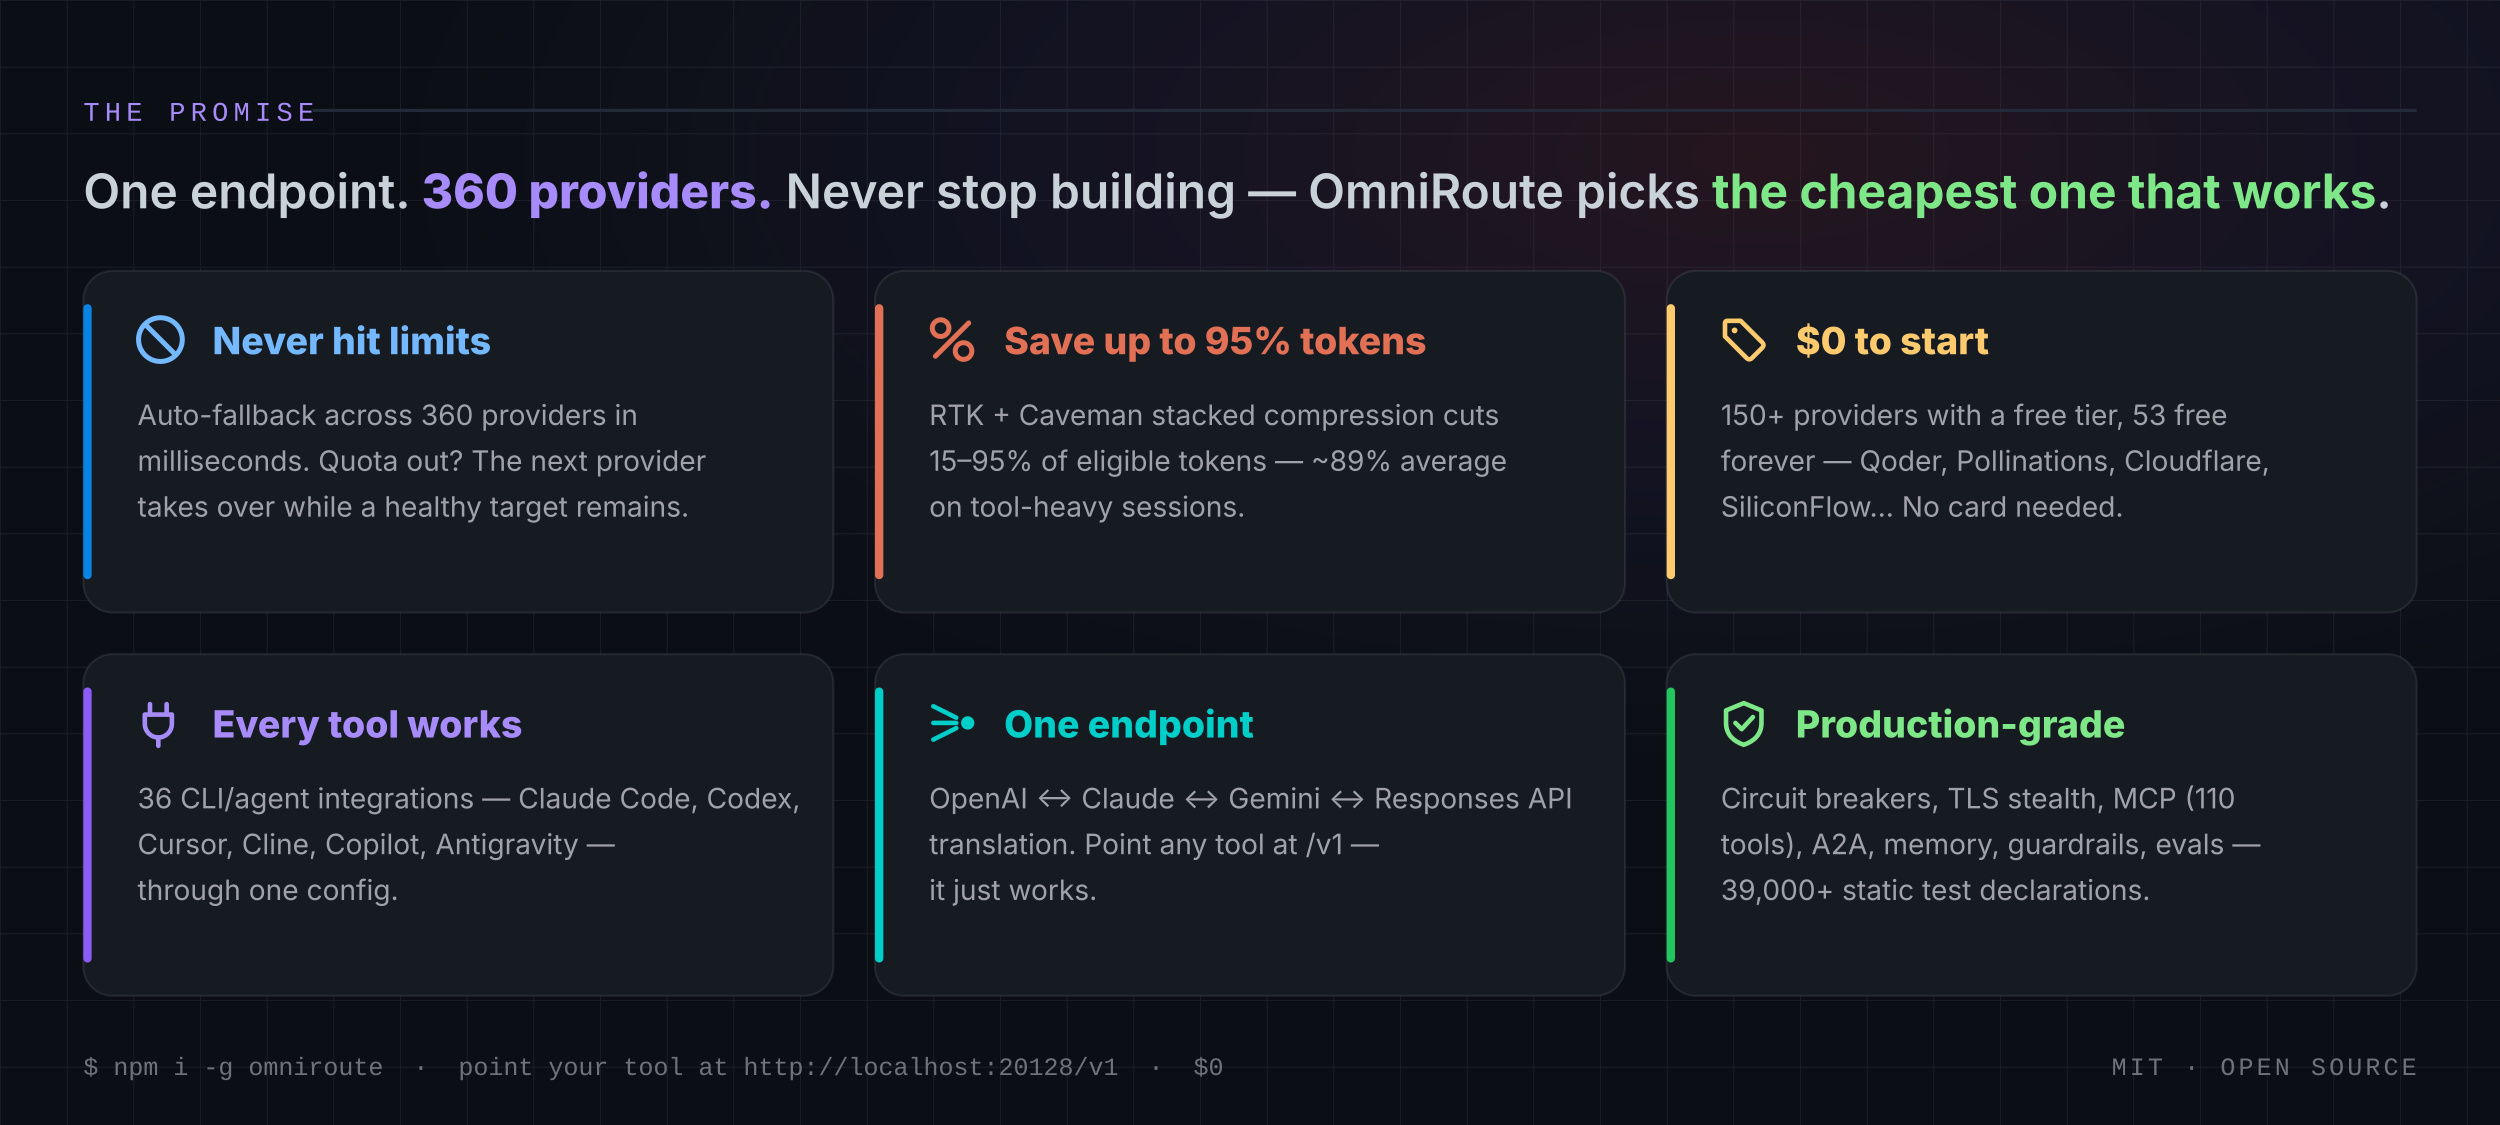
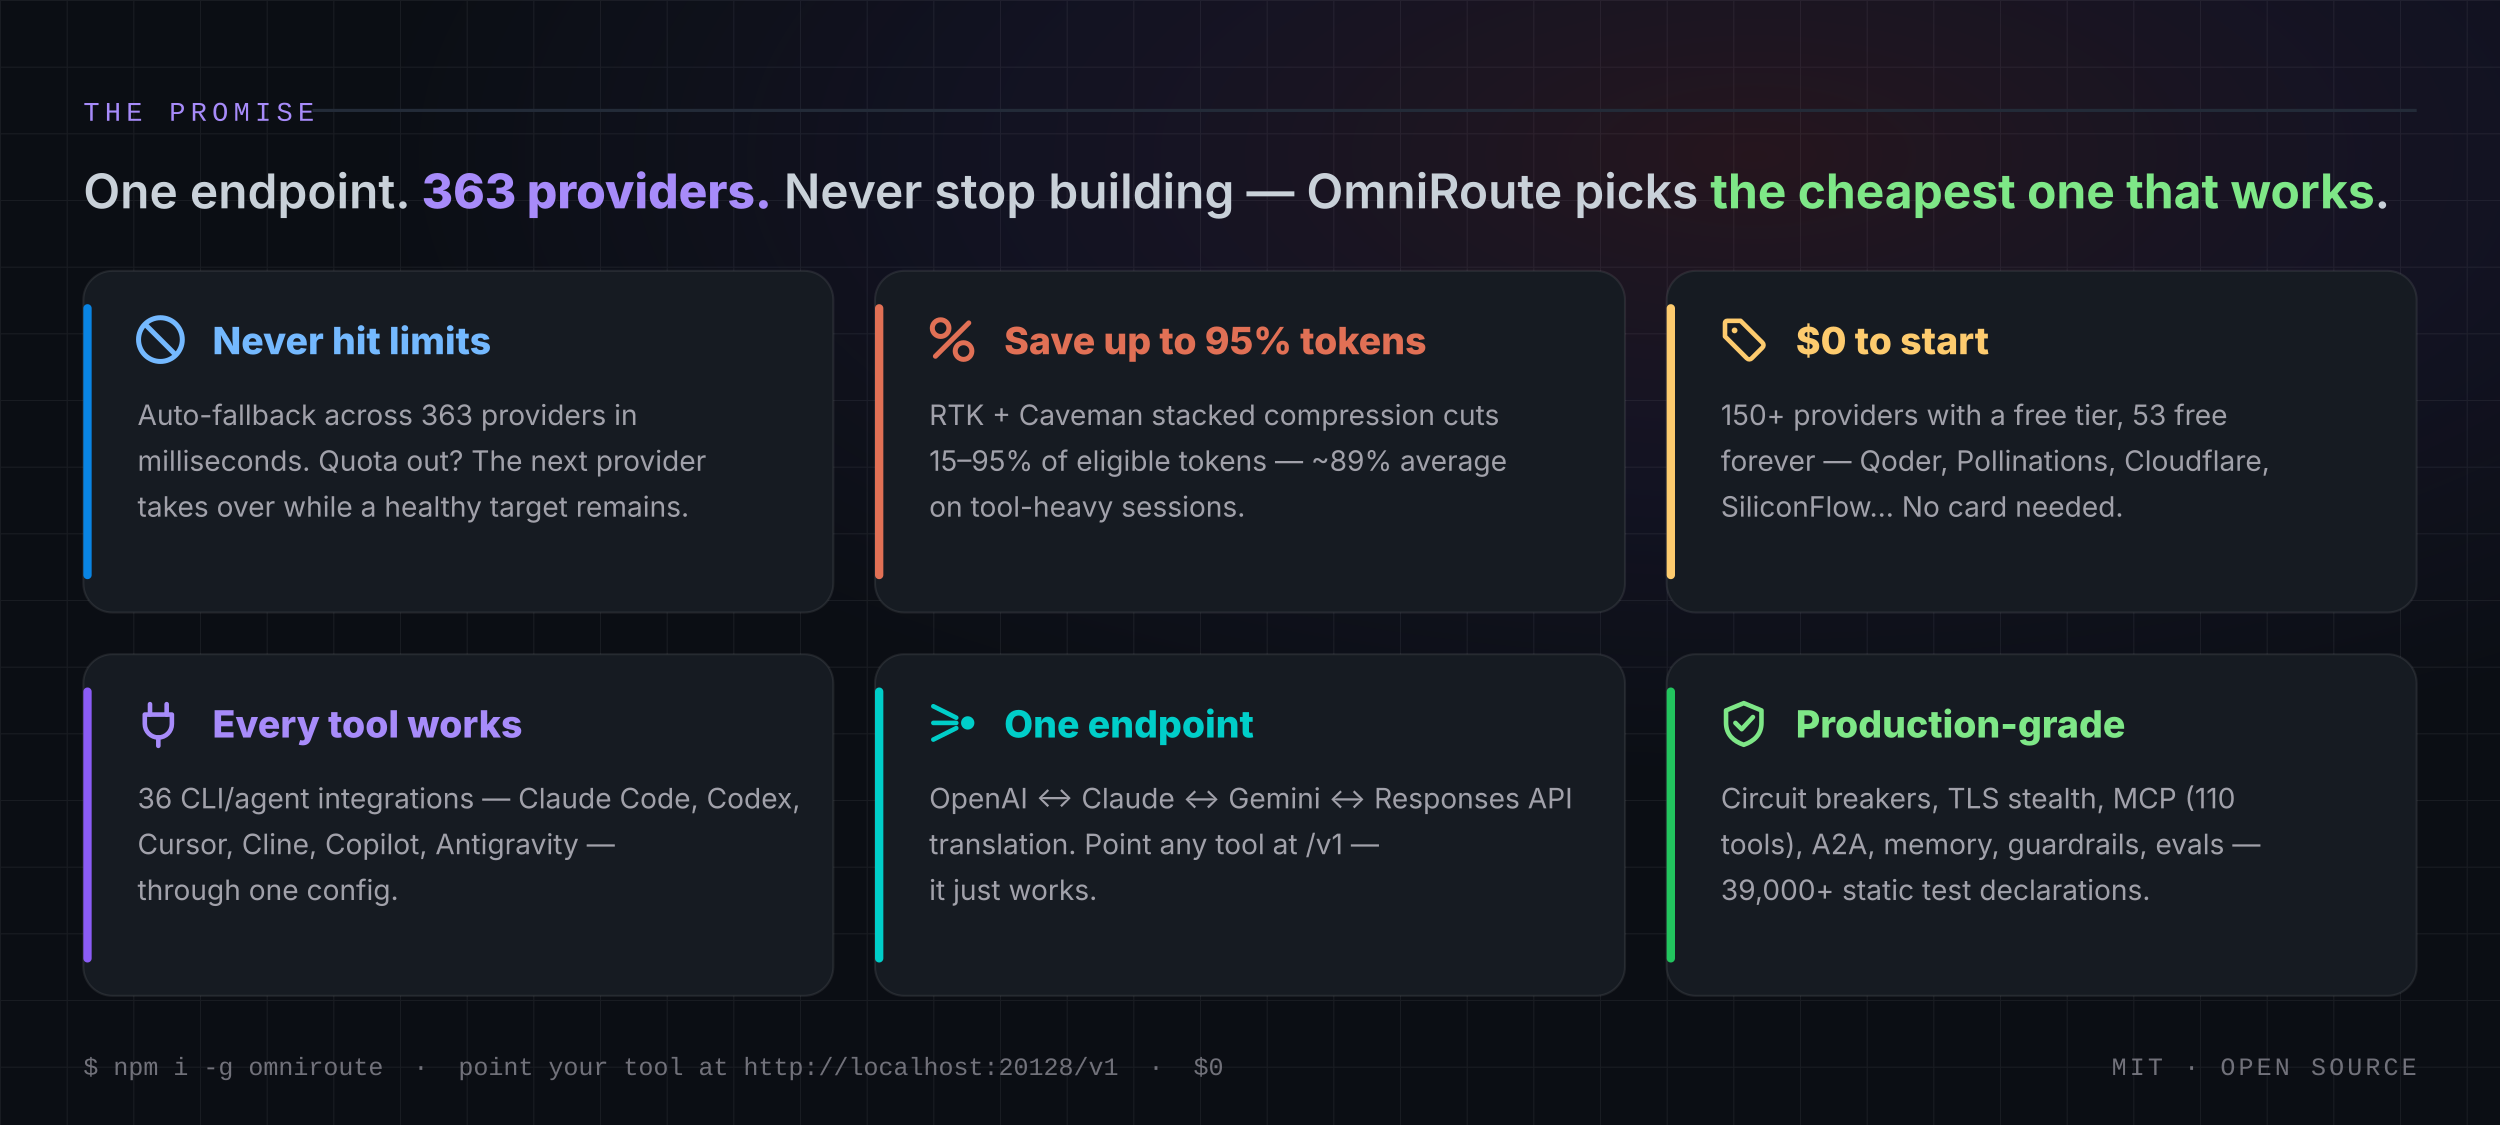
- <svg xmlns="http://www.w3.org/2000/svg" viewBox="0 0 1200 540" role="img" aria-label="The OmniRoute promise: one endpoint and 360 providers. Six pillars. Resilient fallback: automatic routing continues while another healthy target is available. Save up to 95 percent of eligible tokens: RTK plus Caveman stacked compression averages about 89 percent on tool-heavy sessions. Zero dollars to start: 150+ providers with a free tier and 54 recurring or keyless free-forever providers. Every tool works: 36 CLI and agent integration records, including Claude Code, Codex, Cursor, Cline, Copilot and Antigravity, through one config. One endpoint: OpenAI, Claude, Gemini and Responses API translation at /v1. Production controls: circuit breakers, TLS stealth, MCP with 110 tools, A2A, memory, guardrails, evals, and 39,000+ static test declarations across 5,100+ tracked test files.">
+ <svg xmlns="http://www.w3.org/2000/svg" viewBox="0 0 1200 540" role="img" aria-label="The OmniRoute promise: one endpoint and 363 providers. Six pillars. Resilient fallback: automatic routing continues while another healthy target is available. Save up to 95 percent of eligible tokens: RTK plus Caveman stacked compression averages about 89 percent on tool-heavy sessions. Zero dollars to start: 150+ providers with a free tier and 54 recurring or keyless free-forever providers. Every tool works: 36 CLI and agent integration records, including Claude Code, Codex, Cursor, Cline, Copilot and Antigravity, through one config. One endpoint: OpenAI, Claude, Gemini and Responses API translation at /v1. Production controls: circuit breakers, TLS stealth, MCP with 110 tools, A2A, memory, guardrails, evals, and 39,000+ static test declarations across 5,100+ tracked test files.">
  <defs>
    <pattern id="gridPaperP" width="32" height="32" patternUnits="userSpaceOnUse">
      <path d="M 32 0 L 0 0 0 32" fill="none" stroke="#ffffff" stroke-opacity="0.06" stroke-width="1" />
    </pattern>
    <radialGradient id="bgGlowP" cx="70%" cy="14%" r="55%">
      <stop offset="0%" stop-color="#e54d5e" stop-opacity="0.12" />
      <stop offset="55%" stop-color="#8b5cf6" stop-opacity="0.06" />
      <stop offset="100%" stop-color="#6366f1" stop-opacity="0" />
    </radialGradient>
  </defs>
  <rect width="1200" height="540" fill="#0b0e14" />
  <rect width="1200" height="540" fill="url(#gridPaperP)" />
  <rect width="1200" height="540" fill="url(#bgGlowP)" />
  <g>
    <text x="40" y="58" font-family="Consolas, 'Courier New', monospace" font-size="13" letter-spacing="2.5" fill="#a78bfa">THE PROMISE</text>
    <line x1="150" y1="53" x2="1160" y2="53" stroke="#232b38" stroke-width="1.5" />
  </g>
  <g>
-     <text x="40" y="100" font-family="Inter, 'Segoe UI', Arial, Helvetica, system-ui, sans-serif" font-size="23" font-weight="600" fill="#c9d1d9">One endpoint. <tspan fill="#a78bfa" font-weight="800">360 providers.</tspan> Never stop building — OmniRoute picks <tspan fill="#7ee787" font-weight="700">the cheapest one that works</tspan>.</text>
+     <text x="40" y="100" font-family="Inter, 'Segoe UI', Arial, Helvetica, system-ui, sans-serif" font-size="23" font-weight="600" fill="#c9d1d9">One endpoint. <tspan fill="#a78bfa" font-weight="800">363 providers.</tspan> Never stop building — OmniRoute picks <tspan fill="#7ee787" font-weight="700">the cheapest one that works</tspan>.</text>
  </g>
  <g font-family="Inter, 'Segoe UI', Arial, Helvetica, system-ui, sans-serif">
    <g>
      <rect x="40" y="130" width="360" height="164" rx="14" fill="#161b22" stroke="#ffffff" stroke-opacity="0.08" stroke-width="1" />
      <rect x="40" y="130" width="360" height="164" rx="14" fill="none" stroke="#74b9ff" stroke-width="1.5" opacity="0">
        <animate attributeName="opacity" values="0;0.9;0;0" keyTimes="0;0.055;0.12;1" dur="12s" begin="3s" repeatCount="indefinite" />
      </rect>
      <rect x="40" y="146" width="4" height="132" rx="2" fill="#0984e3" />
      <g transform="translate(66,152)" stroke="#74b9ff" stroke-width="2.4" fill="none" stroke-linecap="round">
        <circle cx="11" cy="11" r="10.5" />
        <line x1="3.9" y1="3.9" x2="18.1" y2="18.1" />
      </g>
      <text x="102" y="170" font-size="18" font-weight="800" fill="#74b9ff">Never hit limits</text>
-       <text x="66" y="204" font-size="13.5" fill="#a1a1aa">Auto-fallback across 360 providers in</text>
+       <text x="66" y="204" font-size="13.5" fill="#a1a1aa">Auto-fallback across 363 providers in</text>
      <text x="66" y="226" font-size="13.5" fill="#a1a1aa">milliseconds. Quota out? The next provider</text>
      <text x="66" y="248" font-size="13.5" fill="#a1a1aa">takes over while a healthy target remains.</text>
    </g>
    <g>
      <rect x="420" y="130" width="360" height="164" rx="14" fill="#161b22" stroke="#ffffff" stroke-opacity="0.08" stroke-width="1" />
      <rect x="420" y="130" width="360" height="164" rx="14" fill="none" stroke="#e17055" stroke-width="1.5" opacity="0">
        <animate attributeName="opacity" values="0;0;0.9;0;0" keyTimes="0;0.167;0.222;0.287;1" dur="12s" begin="3s" repeatCount="indefinite" />
      </rect>
      <rect x="420" y="146" width="4" height="132" rx="2" fill="#e17055" />
      <g transform="translate(446,152)" stroke="#e17055" stroke-width="2.4" fill="none" stroke-linecap="round">
        <circle cx="5.5" cy="5.5" r="4" />
        <circle cx="16.5" cy="16.5" r="4" />
        <line x1="19" y1="3" x2="3" y2="19" />
      </g>
      <text x="482" y="170" font-size="18" font-weight="800" fill="#e17055">Save up to 95% tokens</text>
      <text x="446" y="204" font-size="13.5" fill="#a1a1aa">RTK + Caveman stacked compression cuts</text>
      <text x="446" y="226" font-size="13.5" fill="#a1a1aa">15–95% of eligible tokens — ~89% average</text>
      <text x="446" y="248" font-size="13.5" fill="#a1a1aa">on tool-heavy sessions.</text>
    </g>
    <g>
      <rect x="800" y="130" width="360" height="164" rx="14" fill="#161b22" stroke="#ffffff" stroke-opacity="0.08" stroke-width="1" />
      <rect x="800" y="130" width="360" height="164" rx="14" fill="none" stroke="#fdcb6e" stroke-width="1.5" opacity="0">
        <animate attributeName="opacity" values="0;0;0.9;0;0" keyTimes="0;0.334;0.389;0.454;1" dur="12s" begin="3s" repeatCount="indefinite" />
      </rect>
      <rect x="800" y="146" width="4" height="132" rx="2" fill="#fdcb6e" />
      <g transform="translate(826,152)" stroke="#fdcb6e" stroke-width="2.2" fill="none" stroke-linecap="round" stroke-linejoin="round">
        <path d="M 2,9.5 L 2,3 A 1,1 0 0 1 3,2 L 9.5,2 L 20,12.5 A 1.6,1.6 0 0 1 20,14.8 L 14.8,20 A 1.6,1.6 0 0 1 12.5,20 Z" />
        <circle cx="6.6" cy="6.6" r="1.4" fill="#fdcb6e" stroke="none" />
      </g>
      <text x="862" y="170" font-size="18" font-weight="800" fill="#fdcb6e">$0 to start</text>
      <text x="826" y="204" font-size="13.5" fill="#a1a1aa">150+ providers with a free tier, 53 free</text>
      <text x="826" y="226" font-size="13.5" fill="#a1a1aa">forever — Qoder, Pollinations, Cloudflare,</text>
      <text x="826" y="248" font-size="13.5" fill="#a1a1aa">SiliconFlow… No card needed.</text>
    </g>
    <g>
      <rect x="40" y="314" width="360" height="164" rx="14" fill="#161b22" stroke="#ffffff" stroke-opacity="0.08" stroke-width="1" />
      <rect x="40" y="314" width="360" height="164" rx="14" fill="none" stroke="#a78bfa" stroke-width="1.5" opacity="0">
        <animate attributeName="opacity" values="0;0;0.9;0;0" keyTimes="0;0.5;0.555;0.62;1" dur="12s" begin="3s" repeatCount="indefinite" />
      </rect>
      <rect x="40" y="330" width="4" height="132" rx="2" fill="#8b5cf6" />
      <g transform="translate(66,336)" stroke="#a78bfa" stroke-width="2.2" fill="none" stroke-linecap="round" stroke-linejoin="round">
        <path d="M 6,2 L 6,7 M 14,2 L 14,7" />
        <path d="M 3.5,7 L 16.5,7 L 16.5,11.5 A 6.5,6.5 0 0 1 10,18 A 6.5,6.5 0 0 1 3.5,11.5 Z" />
        <path d="M 10,18 L 10,22" />
      </g>
      <text x="102" y="354" font-size="18" font-weight="800" fill="#a78bfa">Every tool works</text>
      <text x="66" y="388" font-size="13.5" fill="#a1a1aa">36 CLI/agent integrations — Claude Code, Codex,</text>
      <text x="66" y="410" font-size="13.5" fill="#a1a1aa">Cursor, Cline, Copilot, Antigravity —</text>
      <text x="66" y="432" font-size="13.5" fill="#a1a1aa">through one config.</text>
    </g>
    <g>
      <rect x="420" y="314" width="360" height="164" rx="14" fill="#161b22" stroke="#ffffff" stroke-opacity="0.08" stroke-width="1" />
      <rect x="420" y="314" width="360" height="164" rx="14" fill="none" stroke="#00cec9" stroke-width="1.5" opacity="0">
        <animate attributeName="opacity" values="0;0;0.9;0;0" keyTimes="0;0.667;0.722;0.787;1" dur="12s" begin="3s" repeatCount="indefinite" />
      </rect>
      <rect x="420" y="330" width="4" height="132" rx="2" fill="#00cec9" />
      <g transform="translate(446,336)" stroke="#00cec9" stroke-width="2.2" fill="none" stroke-linecap="round">
        <path d="M 2,3 L 13,8.5 M 2,11 L 13,11 M 2,19 L 13,13.5" />
        <circle cx="18.5" cy="11" r="3.2" fill="#00cec9" stroke="none" />
      </g>
      <text x="482" y="354" font-size="18" font-weight="800" fill="#00cec9">One endpoint</text>
      <text x="446" y="388" font-size="13.5" fill="#a1a1aa">OpenAI ↔ Claude ↔ Gemini ↔ Responses API</text>
      <text x="446" y="410" font-size="13.5" fill="#a1a1aa">translation. Point any tool at /v1 —</text>
      <text x="446" y="432" font-size="13.5" fill="#a1a1aa">it just works.</text>
    </g>
    <g>
      <rect x="800" y="314" width="360" height="164" rx="14" fill="#161b22" stroke="#ffffff" stroke-opacity="0.08" stroke-width="1" />
      <rect x="800" y="314" width="360" height="164" rx="14" fill="none" stroke="#7ee787" stroke-width="1.5" opacity="0">
        <animate attributeName="opacity" values="0;0;0.9;0;0" keyTimes="0;0.834;0.889;0.954;1" dur="12s" begin="3s" repeatCount="indefinite" />
      </rect>
      <rect x="800" y="330" width="4" height="132" rx="2" fill="#22c55e" />
      <g transform="translate(826,336)" stroke="#7ee787" stroke-width="2.2" fill="none" stroke-linecap="round" stroke-linejoin="round">
        <path d="M 11,1.5 L 19.5,5 L 19.5,11 C 19.5,16.5 16,19.8 11,21.5 C 6,19.8 2.5,16.5 2.5,11 L 2.5,5 Z" />
        <path d="M 7,11 L 10,14 L 15.4,8.2" />
      </g>
      <text x="862" y="354" font-size="18" font-weight="800" fill="#7ee787">Production-grade</text>
      <text x="826" y="388" font-size="13.5" fill="#a1a1aa">Circuit breakers, TLS stealth, MCP (110</text>
      <text x="826" y="410" font-size="13.5" fill="#a1a1aa">tools), A2A, memory, guardrails, evals —</text>
      <text x="826" y="432" font-size="13.5" fill="#a1a1aa">39,000+ static test declarations.</text>
    </g>
  </g>
  <g>
    <text x="40" y="516" font-family="Consolas, 'Courier New', monospace" font-size="12" fill="#71717a">$ npm i -g omniroute  ·  point your tool at http://localhost:20128/v1  ·  $0</text>
    <text x="1160" y="516" text-anchor="end" font-family="Consolas, 'Courier New', monospace" font-size="12" letter-spacing="1.5" fill="#71717a">MIT · OPEN SOURCE</text>
  </g>
</svg>
